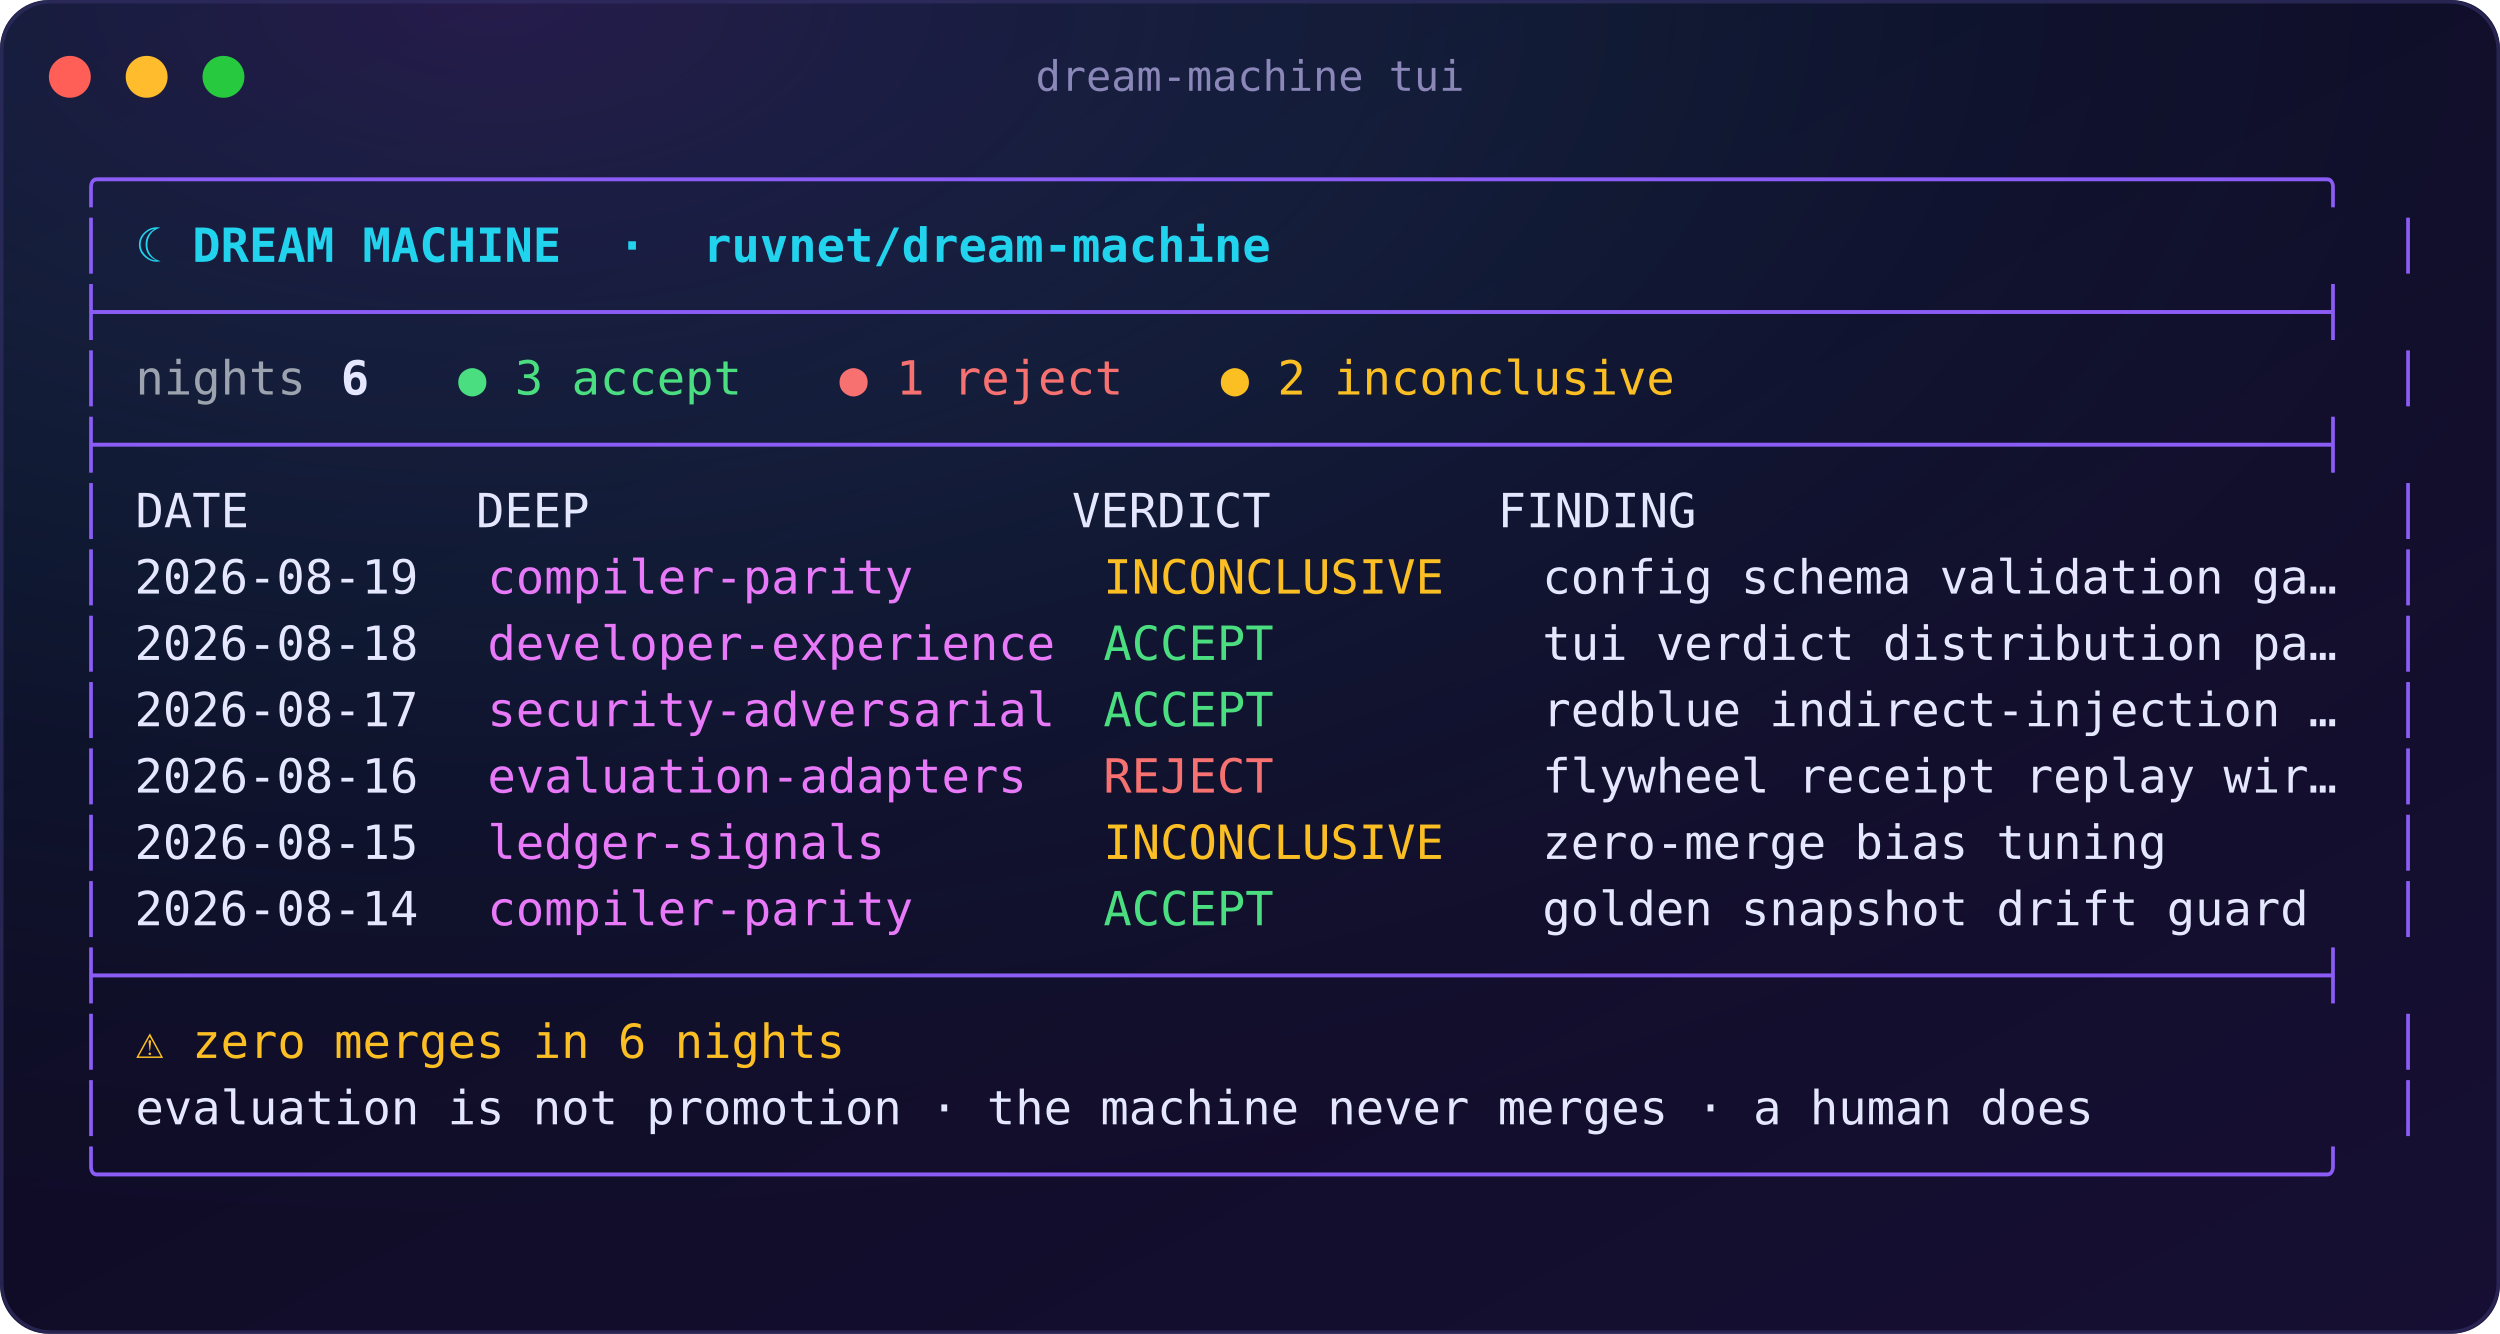
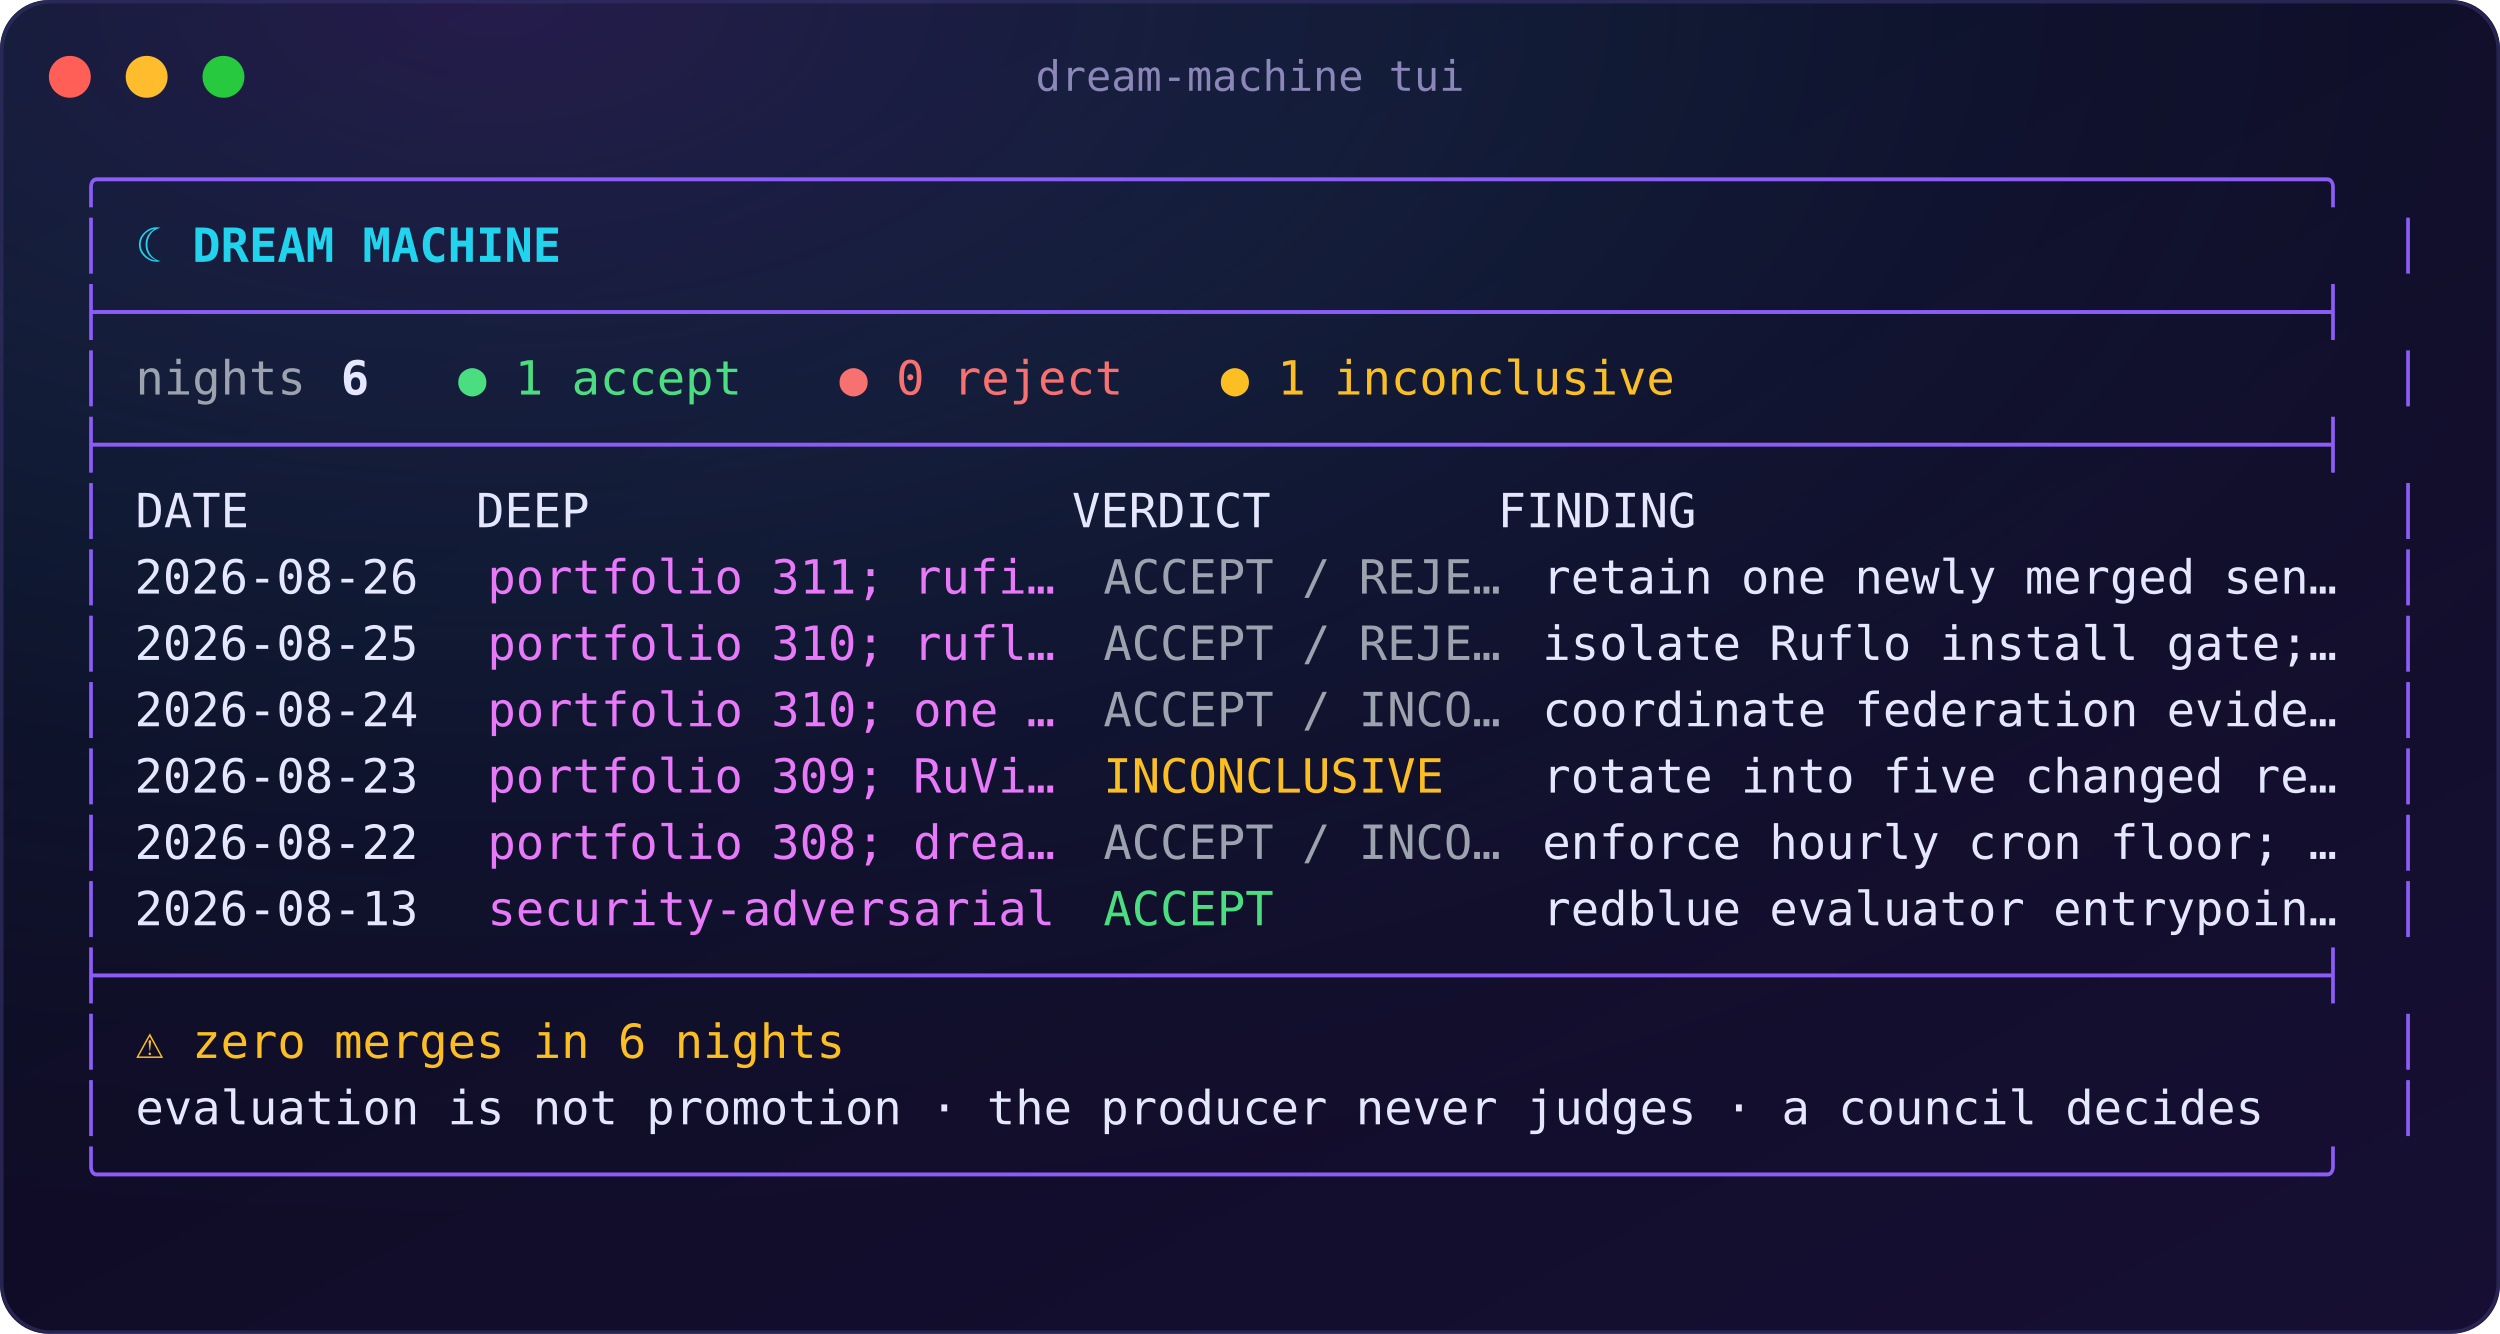
<svg xmlns="http://www.w3.org/2000/svg" width="716" height="382" viewBox="0 0 716 382" font-family="ui-monospace, SFMono-Regular, Menlo, Consolas, monospace" font-size="13.5">
  <defs>
    <linearGradient id="bg" x1="0" y1="0" x2="1" y2="1">
      <stop offset="0" stop-color="#0b0a1e" />
      <stop offset="1" stop-color="#160f33" />
    </linearGradient>
    <radialGradient id="glow" cx="0.2" cy="0" r="1">
      <stop offset="0" stop-color="#8b5cf6" stop-opacity="0.20" />
      <stop offset="0.5" stop-color="#22d3ee" stop-opacity="0.06" />
      <stop offset="1" stop-color="#000" stop-opacity="0" />
    </radialGradient>
  </defs>
  <rect x="0" y="0" width="716" height="382" rx="14" fill="url(#bg)" />
  <rect x="0" y="0" width="716" height="382" rx="14" fill="url(#glow)" />
  <rect x="0.5" y="0.5" width="715" height="381" rx="14" fill="none" stroke="#312e63" stroke-opacity="0.7" />
  <circle cx="20" cy="22" r="6" fill="#ff5f56" />
  <circle cx="42" cy="22" r="6" fill="#ffbd2e" />
  <circle cx="64" cy="22" r="6" fill="#27c93f" />
  <text x="358" y="26" fill="#8b87b8" text-anchor="middle" font-size="12">dream-machine tui</text>
  <text xml:space="preserve">
    <tspan x="22.0" y="56" fill="#8b5cf6">╭──────────────────────────────────────────────────────────────────────────────╮</tspan>
    <tspan x="22.0" y="75" fill="#8b5cf6">│</tspan>
    <tspan x="30.4" y="75" fill="#e5e7ff"> </tspan>
-     <tspan x="38.8" y="75" fill="#22d3ee" font-weight="700">☾ DREAM MACHINE  ·  ruvnet/dream-machine                                    </tspan>
+     <tspan x="38.8" y="75" fill="#22d3ee" font-weight="700">☾ DREAM MACHINE                                                             </tspan>
    <tspan x="677.2" y="75" fill="#e5e7ff"> </tspan>
    <tspan x="685.6" y="75" fill="#8b5cf6">│</tspan>
    <tspan x="22.0" y="94" fill="#8b5cf6">├──────────────────────────────────────────────────────────────────────────────┤</tspan>
    <tspan x="22.0" y="113" fill="#8b5cf6">│</tspan>
    <tspan x="30.4" y="113" fill="#e5e7ff"> </tspan>
    <tspan x="38.8" y="113" fill="#9ca3af">nights</tspan>
    <tspan x="89.2" y="113" fill="#e5e7ff"> </tspan>
    <tspan x="97.6" y="113" fill="#e5e7ff" font-weight="700">6</tspan>
    <tspan x="106.0" y="113" fill="#e5e7ff">   </tspan>
-     <tspan x="131.2" y="113" fill="#4ade80">● 3 accept</tspan>
+     <tspan x="131.2" y="113" fill="#4ade80">● 1 accept</tspan>
    <tspan x="215.2" y="113" fill="#e5e7ff">   </tspan>
-     <tspan x="240.4" y="113" fill="#f87171">● 1 reject</tspan>
+     <tspan x="240.4" y="113" fill="#f87171">● 0 reject</tspan>
    <tspan x="324.4" y="113" fill="#e5e7ff">   </tspan>
-     <tspan x="349.6" y="113" fill="#fbbf24">● 2 inconclusive</tspan>
+     <tspan x="349.6" y="113" fill="#fbbf24">● 1 inconclusive</tspan>
    <tspan x="484.0" y="113" fill="#e5e7ff">                        </tspan>
    <tspan x="685.6" y="113" fill="#8b5cf6">│</tspan>
    <tspan x="22.0" y="132" fill="#8b5cf6">├──────────────────────────────────────────────────────────────────────────────┤</tspan>
    <tspan x="22.0" y="151" fill="#8b5cf6">│</tspan>
    <tspan x="30.4" y="151" fill="#e5e7ff"> </tspan>
    <tspan x="38.8" y="151" fill="#e5e7ff" opacity="0.6">DATE        DEEP                 VERDICT        FINDING                     </tspan>
    <tspan x="677.2" y="151" fill="#e5e7ff"> </tspan>
    <tspan x="685.6" y="151" fill="#8b5cf6">│</tspan>
    <tspan x="22.0" y="170" fill="#8b5cf6">│</tspan>
-     <tspan x="30.4" y="170" fill="#e5e7ff"> 2026-08-19  </tspan>
-     <tspan x="139.6" y="170" fill="#e879f9">compiler-parity     </tspan>
+     <tspan x="30.4" y="170" fill="#e5e7ff"> 2026-08-26  </tspan>
+     <tspan x="139.6" y="170" fill="#e879f9">portfolio 311; rufi…</tspan>
    <tspan x="307.6" y="170" fill="#e5e7ff"> </tspan>
-     <tspan x="316.0" y="170" fill="#fbbf24">INCONCLUSIVE  </tspan>
-     <tspan x="433.6" y="170" fill="#e5e7ff"> config schema validation ga… </tspan>
+     <tspan x="316.0" y="170" fill="#9ca3af">ACCEPT / REJE…</tspan>
+     <tspan x="433.6" y="170" fill="#e5e7ff"> retain one newly merged sen… </tspan>
    <tspan x="685.6" y="170" fill="#8b5cf6">│</tspan>
    <tspan x="22.0" y="189" fill="#8b5cf6">│</tspan>
-     <tspan x="30.4" y="189" fill="#e5e7ff"> 2026-08-18  </tspan>
-     <tspan x="139.6" y="189" fill="#e879f9">developer-experience</tspan>
+     <tspan x="30.4" y="189" fill="#e5e7ff"> 2026-08-25  </tspan>
+     <tspan x="139.6" y="189" fill="#e879f9">portfolio 310; rufl…</tspan>
    <tspan x="307.6" y="189" fill="#e5e7ff"> </tspan>
-     <tspan x="316.0" y="189" fill="#4ade80">ACCEPT        </tspan>
-     <tspan x="433.6" y="189" fill="#e5e7ff"> tui verdict distribution pa… </tspan>
+     <tspan x="316.0" y="189" fill="#9ca3af">ACCEPT / REJE…</tspan>
+     <tspan x="433.6" y="189" fill="#e5e7ff"> isolate Ruflo install gate;… </tspan>
    <tspan x="685.6" y="189" fill="#8b5cf6">│</tspan>
    <tspan x="22.0" y="208" fill="#8b5cf6">│</tspan>
-     <tspan x="30.4" y="208" fill="#e5e7ff"> 2026-08-17  </tspan>
-     <tspan x="139.6" y="208" fill="#e879f9">security-adversarial</tspan>
+     <tspan x="30.4" y="208" fill="#e5e7ff"> 2026-08-24  </tspan>
+     <tspan x="139.6" y="208" fill="#e879f9">portfolio 310; one …</tspan>
    <tspan x="307.6" y="208" fill="#e5e7ff"> </tspan>
-     <tspan x="316.0" y="208" fill="#4ade80">ACCEPT        </tspan>
-     <tspan x="433.6" y="208" fill="#e5e7ff"> redblue indirect-injection … </tspan>
+     <tspan x="316.0" y="208" fill="#9ca3af">ACCEPT / INCO…</tspan>
+     <tspan x="433.6" y="208" fill="#e5e7ff"> coordinate federation evide… </tspan>
    <tspan x="685.6" y="208" fill="#8b5cf6">│</tspan>
    <tspan x="22.0" y="227" fill="#8b5cf6">│</tspan>
-     <tspan x="30.4" y="227" fill="#e5e7ff"> 2026-08-16  </tspan>
-     <tspan x="139.6" y="227" fill="#e879f9">evaluation-adapters </tspan>
+     <tspan x="30.4" y="227" fill="#e5e7ff"> 2026-08-23  </tspan>
+     <tspan x="139.6" y="227" fill="#e879f9">portfolio 309; RuVi…</tspan>
    <tspan x="307.6" y="227" fill="#e5e7ff"> </tspan>
-     <tspan x="316.0" y="227" fill="#f87171">REJECT        </tspan>
-     <tspan x="433.6" y="227" fill="#e5e7ff"> flywheel receipt replay wir… </tspan>
+     <tspan x="316.0" y="227" fill="#fbbf24">INCONCLUSIVE  </tspan>
+     <tspan x="433.6" y="227" fill="#e5e7ff"> rotate into five changed re… </tspan>
    <tspan x="685.6" y="227" fill="#8b5cf6">│</tspan>
    <tspan x="22.0" y="246" fill="#8b5cf6">│</tspan>
-     <tspan x="30.4" y="246" fill="#e5e7ff"> 2026-08-15  </tspan>
-     <tspan x="139.6" y="246" fill="#e879f9">ledger-signals      </tspan>
+     <tspan x="30.4" y="246" fill="#e5e7ff"> 2026-08-22  </tspan>
+     <tspan x="139.6" y="246" fill="#e879f9">portfolio 308; drea…</tspan>
    <tspan x="307.6" y="246" fill="#e5e7ff"> </tspan>
-     <tspan x="316.0" y="246" fill="#fbbf24">INCONCLUSIVE  </tspan>
-     <tspan x="433.6" y="246" fill="#e5e7ff"> zero-merge bias tuning       </tspan>
+     <tspan x="316.0" y="246" fill="#9ca3af">ACCEPT / INCO…</tspan>
+     <tspan x="433.6" y="246" fill="#e5e7ff"> enforce hourly cron floor; … </tspan>
    <tspan x="685.6" y="246" fill="#8b5cf6">│</tspan>
    <tspan x="22.0" y="265" fill="#8b5cf6">│</tspan>
-     <tspan x="30.4" y="265" fill="#e5e7ff"> 2026-08-14  </tspan>
-     <tspan x="139.6" y="265" fill="#e879f9">compiler-parity     </tspan>
+     <tspan x="30.4" y="265" fill="#e5e7ff"> 2026-08-13  </tspan>
+     <tspan x="139.6" y="265" fill="#e879f9">security-adversarial</tspan>
    <tspan x="307.6" y="265" fill="#e5e7ff"> </tspan>
    <tspan x="316.0" y="265" fill="#4ade80">ACCEPT        </tspan>
-     <tspan x="433.6" y="265" fill="#e5e7ff"> golden snapshot drift guard  </tspan>
+     <tspan x="433.6" y="265" fill="#e5e7ff"> redblue evaluator entrypoin… </tspan>
    <tspan x="685.6" y="265" fill="#8b5cf6">│</tspan>
    <tspan x="22.0" y="284" fill="#8b5cf6">├──────────────────────────────────────────────────────────────────────────────┤</tspan>
    <tspan x="22.0" y="303" fill="#8b5cf6">│</tspan>
    <tspan x="30.4" y="303" fill="#e5e7ff"> </tspan>
    <tspan x="38.8" y="303" fill="#fbbf24">⚠ zero merges in 6 nights</tspan>
    <tspan x="248.8" y="303" fill="#e5e7ff">                                                    </tspan>
    <tspan x="685.6" y="303" fill="#8b5cf6">│</tspan>
    <tspan x="22.0" y="322" fill="#8b5cf6">│</tspan>
    <tspan x="30.4" y="322" fill="#e5e7ff"> </tspan>
-     <tspan x="38.8" y="322" fill="#e5e7ff" opacity="0.6">evaluation is not promotion · the machine never merges · a human does</tspan>
-     <tspan x="618.4" y="322" fill="#e5e7ff">        </tspan>
+     <tspan x="38.8" y="322" fill="#e5e7ff" opacity="0.6">evaluation is not promotion · the producer never judges · a council decides</tspan>
+     <tspan x="668.8" y="322" fill="#e5e7ff">  </tspan>
    <tspan x="685.6" y="322" fill="#8b5cf6">│</tspan>
    <tspan x="22.0" y="341" fill="#8b5cf6">╰──────────────────────────────────────────────────────────────────────────────╯</tspan>
  </text>
</svg>
